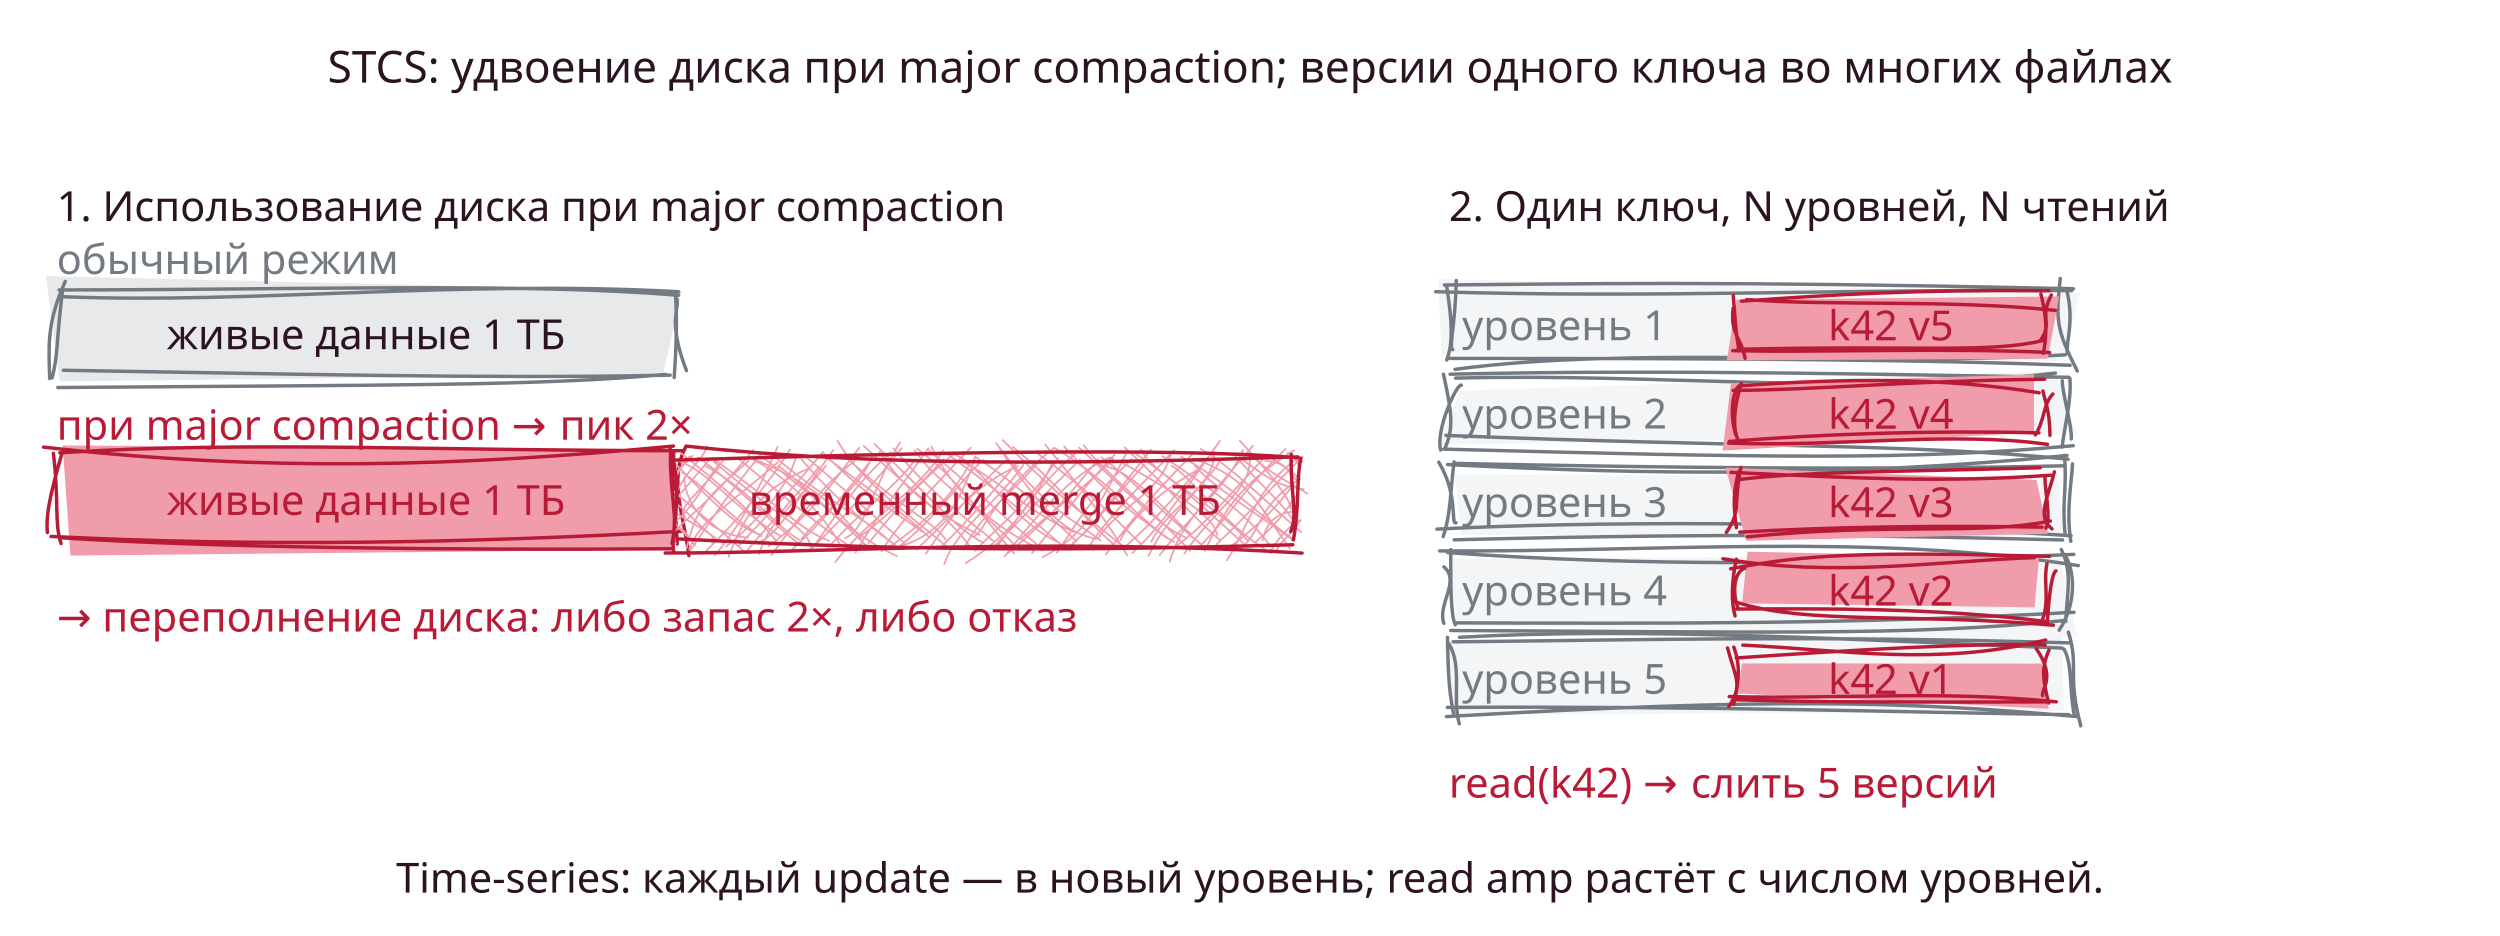
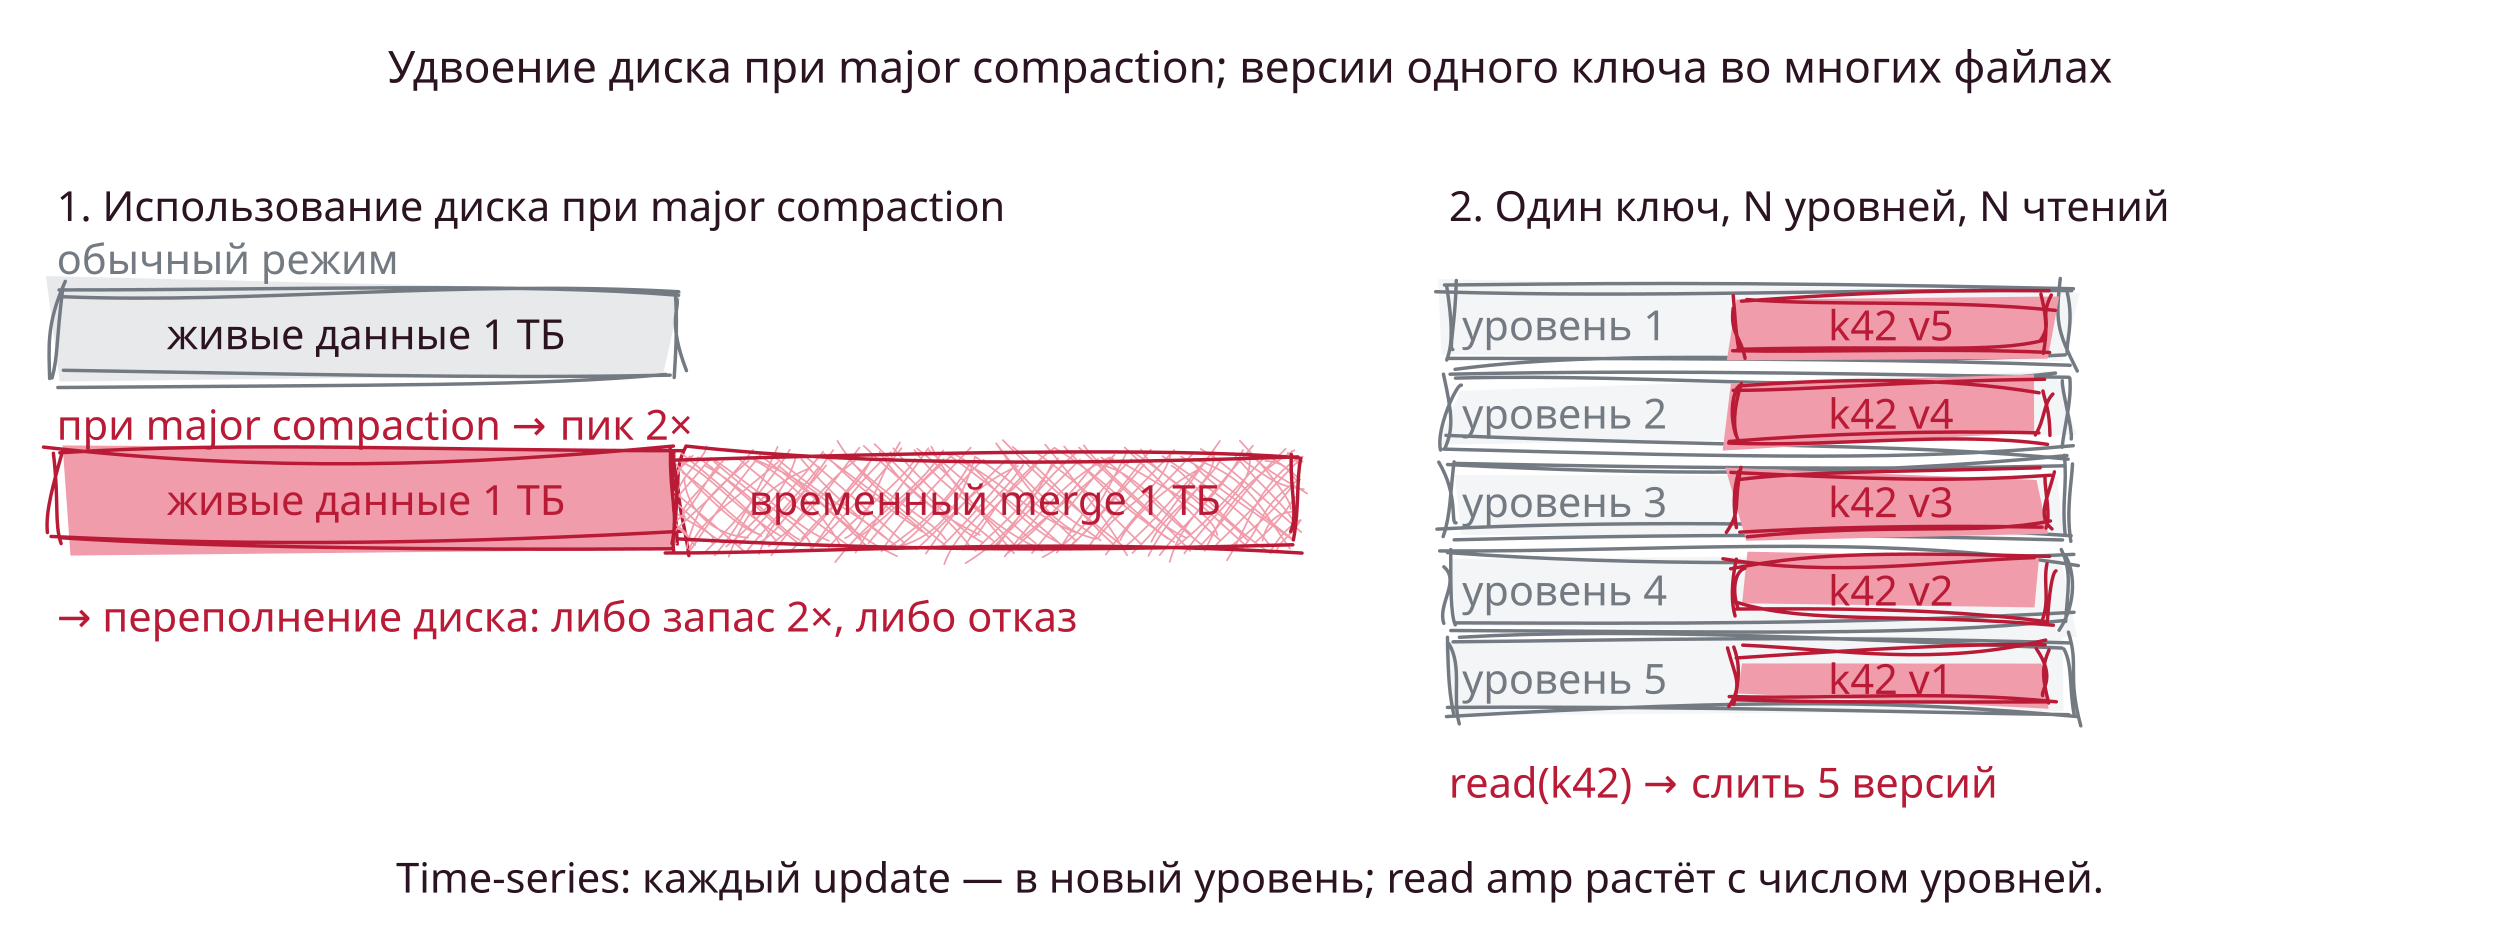
<svg xmlns="http://www.w3.org/2000/svg" version="1.1" viewBox="0 0 722.128 270.213" width="722.128" height="270.213">
  <defs>
    <style>
      @font-face {
        font-family: "Virgil";
        src: url("https://excalidraw.com/Virgil.woff2");
      }
      @font-face {
        font-family: "Cascadia";
        src: url("https://excalidraw.com/Cascadia.woff2");
      }
    </style>
  </defs>
  <rect x="0" y="0" width="722.128" height="270.213" fill="transparent" />
  <g transform="translate(10 10) rotate(0 351.0638 8.93617)">
-     <text x="351.064" y="8.9" dominant-baseline="central" font-family="Cascadia, sans-serif" font-size="12.766px" fill="#2B1321" text-anchor="middle" style="white-space: pre;" direction="ltr">STCS: удвоение диска при major compaction; версии одного ключа во многих файлах</text>
+     <text x="351.064" y="8.9" dominant-baseline="central" font-family="Cascadia, sans-serif" font-size="12.766px" fill="#2B1321" text-anchor="middle" style="white-space: pre;" direction="ltr">Удвоение диска при major compaction; версии одного ключа во многих файлах</text>
  </g>
  <g transform="translate(16.38298 51.48936) rotate(0 165.9574 7.659574)">
    <text x="0" y="7.7" dominant-baseline="central" font-family="Cascadia, sans-serif" font-size="12px" fill="#2B1321" text-anchor="start" style="white-space: pre;" direction="ltr">1. Использование диска при major compaction</text>
  </g>
  <g stroke-linecap="round" transform="translate(16.38298 83.40426) rotate(0 89.3617 12.76596)">
    <path d="M-3.1 -3.67 L180.48 0.76 L175.18 24.63 L0.86 26.81" stroke="none" stroke-width="0" fill="#E8E9EB" />
    <path d="M1.9 2.31 C56.68 4.45, 115.53 -2.63, 179.66 0.86 M0.68 0.34 C66.99 0.38, 134.88 -1.85, 179.6 1.88 M179.14 3.01 C179.88 5.96, 176.37 9.28, 181.9 23.65 M178.7 1.07 C178.92 5.84, 179.39 10.36, 178.36 25.63 M175.93 24.75 C138.3 28.15, 97.27 27.74, 0.32 28.53 M177.19 24.96 C122.22 26.07, 63.02 24.49, 1.92 23.55 M-2.04 25.93 C-2.28 16.66, -3.01 10.08, 2.47 -2.13 M-1.34 25.76 C0.39 19.28, -0.19 15.61, 1.75 -0.19" stroke="#737A82" stroke-width="1" fill="none" />
  </g>
  <g transform="translate(16.38298 83.40426) rotate(0 89.3617 12.76596)">
    <text x="89.362" y="12.8" dominant-baseline="central" font-family="Cascadia, sans-serif" font-size="12px" fill="#2B1321" text-anchor="middle" style="white-space: pre;" direction="ltr">живые данные  1 ТБ</text>
  </g>
  <g transform="translate(16.38298 68.08511) rotate(0 89.3617 6.382979)">
    <text x="0" y="6.4" dominant-baseline="central" font-family="Cascadia, sans-serif" font-size="12px" fill="#737A82" text-anchor="start" style="white-space: pre;" direction="ltr">обычный режим</text>
  </g>
  <g stroke-linecap="round" transform="translate(16.38298 131.2766) rotate(0 89.3617 12.76596)">
    <path d="M1.7 -2.61 L177.03 -1.51 L178.23 27.44 L3.97 29.2" stroke="none" stroke-width="0" fill="#F09CAB" />
    <path d="M-3.82 -2.13 C60.84 5.21, 116.82 3.41, 178.13 -2.43 M0.89 -0.49 C55.42 -3.96, 110.22 -1.03, 180.64 -1.09 M181.58 -1.98 C176.67 7.4, 181.47 18.95, 182.59 29.21 M178.27 -0.52 C177.76 7.78, 178.52 11.21, 179.24 25.86 M180.56 22.18 C117.86 25.6, 59.45 26.67, -1.64 23.68 M177.87 27.23 C111.25 27.7, 44.74 26.86, 1.19 24.06 M-2.69 22.55 C-3.33 16.34, -0.86 8.28, 1.57 -0.61 M1.27 25.74 C-0.76 19.88, 0.73 13.69, -0.96 -0.34" stroke="#B91A36" stroke-width="1" fill="none" />
  </g>
  <g transform="translate(16.38298 131.2766) rotate(0 89.3617 12.76596)">
    <text x="89.362" y="12.8" dominant-baseline="central" font-family="Cascadia, sans-serif" font-size="12px" fill="#B91A36" text-anchor="middle" style="white-space: pre;" direction="ltr">живые данные  1 ТБ</text>
  </g>
  <g stroke-linecap="round" transform="translate(195.1064 131.2766) rotate(0 89.3617 12.76596)">
    <path d="M0 0 C0 0, 0 0, 0 0 M0 0 C0 0, 0 0, 0 0 M0.82 5.42 C-0.11 4.48, 2.37 3.54, 4.99 0.35 M-0.21 6.91 C1.6 4.22, 2.33 1.88, 4.2 0.56 M-1.08 15.23 C1.36 5.08, 8.39 1.75, 9.02 -2.39 M0.27 12.6 C3.99 8.47, 5.9 6.07, 10.18 1.01 M2.79 17.97 C0.39 16.02, 4.95 12.88, 12.66 3.69 M-0.82 20.11 C7.06 13.84, 9.54 4.91, 13.71 1.98 M3.25 27.08 C6.19 13.54, 11.57 10.47, 21.15 1.8 M-0.25 22.2 C5.14 16.65, 11.59 12.03, 22.43 -1.32 M3.96 27.41 C7.41 18.65, 13.38 16.41, 29.59 2.22 M4.31 27.67 C10.24 19.08, 13.64 13.53, 25.02 -0.51 M11.28 29.16 C18.25 21.44, 24.27 9.85, 29.5 -2.21 M8.9 27.83 C18.16 18.92, 27.82 7.31, 33.04 -1.39 M15.36 29.53 C20.38 16.44, 25.47 9.54, 38.62 4 M14.63 26.6 C23.93 19.05, 32.87 9.25, 34.95 0.03 M20.84 27.61 C25.05 22.25, 34.58 12.71, 41.47 3.59 M18.23 26.43 C26.65 17.51, 34.95 8.65, 42.66 -0.8 M24.17 28.73 C27.58 18.43, 32.4 16.93, 43.53 3.17 M23.42 25.7 C28.99 23.5, 31.74 18.22, 45.57 -1.28 M27.71 29.11 C33.91 20.53, 42.77 8.37, 51.82 1.86 M26.89 26.5 C39.99 16.94, 45.9 7.24, 53.14 -1.97 M36.39 24.45 C43.75 15.2, 53.66 9.73, 57.05 -0.08 M32.89 28.2 C43.47 18.79, 49.55 10.19, 56.96 1.13 M39.84 26.6 C45.51 19.16, 51.04 9.38, 62.24 -0.65 M39.32 27.24 C48.74 17.95, 56.57 9.45, 65.31 -1.81 M48.97 24.15 C54.7 22.12, 57.26 8.92, 64.84 -3.47 M44.25 26.77 C54.1 15.64, 65.06 8.19, 69.23 1.31 M46.15 31.08 C57.42 16.61, 69 12.01, 77.36 -1.16 M52.02 28.34 C58.32 17.48, 63.72 11.4, 73.06 -1.82 M53.78 23.38 C61.96 17.44, 75.17 3.97, 77.5 1.3 M55.77 25.59 C62.32 17.69, 69.86 8.27, 80.52 -0.22 M60.48 27.65 C69.78 21.24, 78.4 14.2, 84.75 3.19 M59.52 27.94 C64.27 20.51, 68.92 15.18, 85.29 -1.97 M64.99 26.5 C75.45 23.36, 82.12 15.69, 86.55 0.64 M64.07 27.02 C75.22 18.68, 84.61 4.61, 89.03 1.52 M69.62 27.43 C81.84 16.13, 86.58 8.76, 98.9 3.32 M72.36 28.63 C77.37 21.55, 79.88 16.4, 95.97 1.19 M77.65 31.68 C81.18 21.34, 92.69 14.31, 100.47 3 M76.79 26.66 C83.41 20.28, 91.14 11.59, 98.95 2 M85.29 23.62 C88.55 25.06, 90.18 12.96, 109.26 -1.79 M83.14 27.52 C88.77 16.16, 99.34 9.6, 106.04 0.61 M83.81 31.4 C97.69 22.91, 104.64 11.2, 108.67 2.88 M86.62 27.83 C91.6 22.03, 98.95 17.74, 110.54 1.13 M92.15 27.5 C99.78 17.9, 103.11 10.49, 115.54 -0.34 M92.46 26.13 C98.45 20.01, 102.19 15.96, 116.88 1.45 M95.09 29.45 C103.36 18.82, 114.26 5.58, 125.5 0.86 M95.94 28.55 C108.69 18.34, 117.43 7.27, 122.05 1.3 M99.8 24.37 C109.3 16.06, 121.97 6.29, 126.39 1.27 M102.98 28.49 C111.03 18.82, 120.13 6.73, 126.83 0.08 M106.05 29.68 C116.52 23.93, 120.49 19.09, 130.23 -0.42 M110.17 28.34 C114.4 22.51, 118.55 13.77, 131.79 1.37 M114.77 25.64 C121.29 20.26, 120.77 19.26, 135.38 2.96 M113.36 27.09 C121.48 20.15, 127.98 10.15, 137.3 -1.4 M122.2 24.03 C128.17 15.04, 140.43 10.98, 143.1 -0.27 M119.74 26.15 C125.96 16.66, 136.9 6.65, 144.1 -1.31 M128.52 24.75 C130.2 20.62, 138.79 10.95, 151.72 3.96 M124.33 28.88 C133.76 16.03, 140.22 9.31, 149.39 -0.19 M131.98 28.46 C139.58 21.46, 144.79 13.65, 157.26 -3.91 M130.13 26.43 C137.72 19.97, 146.22 10.07, 155.35 -0.97 M137.48 25.21 C142.05 15.13, 156.12 9.28, 155.53 -0.43 M136.62 29.29 C142.55 17.04, 153.82 7.81, 157.23 2.01 M142.76 31.03 C145.39 21.38, 151.09 15.99, 166.8 -2.52 M139.86 29.09 C147.82 18.63, 159.42 9.4, 163.93 -1.32 M146.99 28.6 C155.92 15.65, 166.54 9.76, 165.88 1.14 M145.01 26.2 C152.07 21.19, 158.81 13.02, 169.99 0.95 M152.87 27.84 C157.45 18.51, 161.68 9.19, 178.77 -1.22 M150.45 27.49 C159.2 19.16, 162.84 11.23, 176.26 -1.64 M159.32 30.56 C165.86 20.13, 167.52 9.51, 180.12 0.85 M156.29 25.97 C164.67 18.14, 174.49 7.03, 181.21 0.59 M163.56 27.06 C169.85 20.97, 167.8 15.87, 179.23 7.73 M160.47 26.5 C168.1 20.53, 172.99 16.27, 178.91 8.08 M169.58 24.91 C170.82 18.99, 174.01 17.02, 178.07 16.55 M167.29 25.54 C173.32 20.42, 176.59 16.2, 178.94 12.24 M173.68 28.35 C173.76 25.52, 176.73 24.81, 180.63 18.94 M171.77 28.08 C173.17 26.18, 175.23 22.01, 180.23 19.02 M0.19 25.7 C0.19 25.7, 0.19 25.7, 0.19 25.7 M0.19 25.7 C0.19 25.7, 0.19 25.7, 0.19 25.7 M5.7 26.13 C3.89 24.98, 3.79 22.52, 0.85 20.96 M5.66 25.06 C2.94 23.75, 0.62 20.86, -0.36 19.38 M10.55 25.49 C12.24 23.08, 8.01 22.14, -2.38 15.31 M13.58 25.49 C7.15 21.55, 6.18 18.88, -0.18 13.79 M20.96 24.02 C12.46 23.55, 3.3 17.25, 2.52 6.81 M19.63 27.82 C14.3 23.12, 8.58 18.16, -0.99 10.33 M24.8 23.22 C19.76 21.81, 13.98 17.61, -1.85 0.69 M24.86 23.6 C15.23 18.01, 10.08 10.35, 1.95 5.16 M30.64 23.72 C15.03 14.37, 9.62 4.14, -0.99 1.24 M29.12 24.95 C22.81 17.44, 15.4 10.67, 1.75 -0.3 M35.78 24.66 C29.16 20.95, 20.63 9.64, 8.72 3.33 M35.18 25.43 C26.44 18.74, 16.85 8, 6.49 0.84 M39.22 27.6 C39.28 21.72, 29.67 18.23, 11.13 2.07 M44.37 24.93 C36.38 21.98, 30.5 15.06, 10.79 1.21 M47.74 26.47 C42.43 16.02, 29.22 4.45, 22.83 1.77 M50.63 26.79 C36.54 16.87, 27.26 8.74, 18.25 1.24 M53.57 24.22 C46.92 16.03, 40.48 8.27, 21.17 0.77 M56.11 27.42 C48.64 19.65, 39.59 11.69, 25.46 1.02 M64.02 29.4 C48.38 22.03, 42.25 12.96, 29.74 3.28 M60.72 24.01 C53.67 17.8, 45.24 14.55, 29.35 1.25 M63.53 26.18 C53.13 18.88, 43.62 9.93, 36.4 1.4 M66.15 25.56 C57.1 17.63, 45.18 6.79, 37.2 0.3 M71.15 22.25 C60.78 14.69, 55.19 12.06, 42.97 -0.24 M73.26 23.86 C66.93 17.71, 57.84 11.48, 42.23 -0.14 M78.59 26.81 C67.38 17.24, 53.84 8.08, 46.8 -3.91 M78.06 24.58 C74.61 19.4, 64.9 15.54, 49.2 0.66 M87.86 23.21 C74.46 16.86, 65.29 9.14, 58.95 -0.78 M85.33 26.92 C78.68 17.71, 69.98 12.37, 54.38 -2.5 M88.93 25.52 C80.78 21.28, 74.04 12.76, 57.52 -3 M92.17 25.25 C83.86 18.19, 75.46 12.97, 62.95 -1.79 M97.8 28.56 C88.42 17.88, 81.61 7.05, 69.82 -1.67 M98.04 26.23 C87.54 14.83, 76.36 9.21, 69.04 -1.26 M105.94 27.77 C90.46 20.18, 79.98 10.31, 73.92 -2.28 M104.12 25.74 C96.26 19.34, 90.16 13.33, 73.24 -1.18 M110.33 25.27 C96.95 18.85, 88.03 2.68, 80.38 -0.09 M111.31 25.97 C99.43 15.56, 88.29 6.92, 78.26 -0.37 M115.18 22.41 C101.33 16.65, 92.52 6.39, 82.27 1.88 M115.83 25.07 C105.32 15.33, 98.37 8.21, 86.87 0.86 M121.48 24.42 C112.71 22.2, 107.73 18.83, 92.64 -3.23 M122.8 24.82 C114.67 18.68, 106.29 15.11, 93.34 -2.32 M129.15 26.37 C115.29 15.62, 105.71 7.37, 94.56 -4.16 M126.24 25.7 C117.48 17.88, 109.53 7.5, 97.42 -2.18 M130.46 29.11 C123.97 18.41, 120.89 14.35, 106.79 -2.86 M134.47 25.88 C126.28 18.05, 120.81 11.42, 103.91 -0.79 M144.06 25.27 C136.26 21.13, 125.42 7.56, 109.42 -1.95 M142.08 24.23 C134.43 18.16, 129.09 16.06, 112.25 -2.32 M148.69 27.86 C135.61 13.99, 122.05 3.41, 117.96 -2.67 M147.56 24.07 C139.96 20.91, 132.59 12.61, 116.57 -2 M148.77 22.85 C142.15 17.52, 131.15 2.49, 120.72 2.99 M152.84 26.76 C141.5 17.85, 132.33 7.21, 123.01 0.86 M156.51 23.24 C155.35 18.01, 147.3 12.71, 128.97 2.33 M157.35 24.8 C151.04 19.5, 144.44 11.72, 129.76 -2.05 M165.34 24.87 C154.51 13.19, 137.91 5.89, 134.49 -1.46 M165.33 26.81 C156.21 18.85, 145.73 8.26, 132.63 -0.4 M171.97 28.54 C157.71 19.67, 148.11 5.62, 143.31 3.27 M171.89 26.57 C166.1 18.6, 159.06 12.78, 140.65 0.47 M178.04 24.51 C168.09 17.02, 154.13 8.88, 149.7 2.66 M178.6 24.73 C166.79 15.74, 157.33 6.76, 146.07 0.61 M177.51 27.19 C169.11 15.93, 166.16 6.74, 149.68 1.27 M180.75 22.44 C170.6 13.63, 160.19 3.21, 151.73 -1.59 M177.75 15.78 C177.7 13.23, 173.27 7.08, 163.02 -3.98 M178.45 19.12 C175.15 13.7, 170.8 10.84, 161.08 -0.3 M181.5 10.05 C174.57 9.1, 172.8 8.13, 162.95 0.88 M182.49 11.3 C177.78 8.11, 170.56 5.16, 165.76 -0.58 M179.63 7.71 C176.83 4.89, 176.59 2.27, 170.39 1.85 M180.48 7.29 C178.16 5.2, 175.74 3, 171.22 0.56 M180.01 2.94 C178.82 0.8, 177.5 -0.38, 177.96 -0.96 M181.13 2.06 C180.1 1.89, 178.82 0.95, 176.85 -0.47" stroke="#F09CAB" stroke-width="0.5" fill="none" />
    <path d="M3.04 -2.42 C58.29 3.62, 120.35 2.67, 179.79 0.7 M-0.29 1.63 C70.2 -0.48, 141.44 -2.11, 180 0.93 M177.87 0.02 C177.54 11.03, 179.87 17.4, 177.71 22.26 M180.65 1.09 C179.32 6.78, 180.26 15.19, 178.49 24.68 M180.98 28.48 C106.89 23.9, 39.58 28.62, -2.95 28.45 M178.32 26.08 C127.77 27.44, 77.55 28.43, 0.7 24.39 M-0.46 28.3 C-1.71 21.46, 2.91 12.42, -1.69 -2.25 M-0.98 25.72 C0.8 17.24, -1.66 11.67, -1.43 -0.43" stroke="#B91A36" stroke-width="1" fill="none" />
  </g>
  <g transform="translate(195.1064 131.2766) rotate(0 89.3617 12.76596)">
    <text x="89.362" y="12.8" dominant-baseline="central" font-family="Cascadia, sans-serif" font-size="12px" fill="#B91A36" text-anchor="middle" style="white-space: pre;" direction="ltr">временный merge  1 ТБ</text>
  </g>
  <g transform="translate(16.38298 115.9574) rotate(0 178.7234 6.382979)">
    <text x="0" y="6.4" dominant-baseline="central" font-family="Cascadia, sans-serif" font-size="12px" fill="#B91A36" text-anchor="start" style="white-space: pre;" direction="ltr">при major compaction → пик 2×</text>
  </g>
  <g transform="translate(16.38298 169.5745) rotate(0 178.7234 7.021277)">
    <text x="0" y="7.0" dominant-baseline="central" font-family="Cascadia, sans-serif" font-size="12px" fill="#B91A36" text-anchor="start" style="white-space: pre;" direction="ltr">→ переполнение диска: либо запас 2×, либо отказ</text>
  </g>
  <g transform="translate(418.5106 51.48936) rotate(0 140.4255 7.659574)">
    <text x="0" y="7.7" dominant-baseline="central" font-family="Cascadia, sans-serif" font-size="12px" fill="#2B1321" text-anchor="start" style="white-space: pre;" direction="ltr">2. Один ключ, N уровней, N чтений</text>
  </g>
  <g stroke-linecap="round" transform="translate(418.5106 83.40426) rotate(0 89.3617 10.21277)">
    <path d="M-3.11 -2.81 L182.3 1.2 L177.33 20.89 L-2.12 19" stroke="none" stroke-width="0" fill="#F4F5F6" />
    <path d="M-3.81 0.86 C59.9 2.79, 117.16 -0.03, 179.91 0.55 M-1.27 -1.08 C37.66 -1.34, 72.51 -2.36, 180.39 -0.01 M176.6 -2.97 C175.27 9.2, 175.42 11.72, 181.52 23.77 M178.61 1.1 C180.68 9.75, 178.09 16.08, 178.63 18.62 M178.04 19.1 C119.24 22.55, 53.37 16.4, 1.78 23.28 M179.45 22.1 C137.32 20.56, 92.08 20.11, -0.52 20.12 M1.13 17.56 C-0.12 17.6, 1.85 10.54, 2.14 -2.38 M-0.62 20.58 C1.28 15.61, 0.94 9.66, -0.62 -0.67" stroke="#737A82" stroke-width="1" fill="none" />
  </g>
  <g transform="translate(422.3404 83.40426) rotate(0 35.10638 10.21277)">
    <text x="0" y="10.2" dominant-baseline="central" font-family="Cascadia, sans-serif" font-size="12px" fill="#737A82" text-anchor="start" style="white-space: pre;" direction="ltr">уровень 1</text>
  </g>
  <g stroke-linecap="round" transform="translate(501.4894 85.95745) rotate(0 44.68085 7.659574)">
    <path d="M0.09 0.57 L93.31 -0.32 L90 17.65 L-2.71 18.15" stroke="none" stroke-width="0" fill="#F09CAB" />
    <path d="M3.04 0.57 C27.73 2.48, 61.44 0.51, 92.2 3.69 M1.54 1.04 C26.57 -0.78, 52 -2.36, 90.38 -1.99 M91.03 -0.74 C87.37 6.35, 91.73 6.96, 87.77 12.55 M88.03 -0.99 C89.05 3.2, 90.27 8.36, 88.72 16.09 M89.1 12.29 C73.43 16.2, 53.15 13.7, 0.47 14.94 M90.54 15.85 C59.59 14.49, 25.75 15.88, -1.01 15.35 M2.58 17.53 C1.23 10.82, -1.75 10.66, -0.86 3.04 M0.86 15.43 C-0.23 9.94, -0.46 3.13, -0.84 -0.59" stroke="#B91A36" stroke-width="1" fill="none" />
  </g>
  <g transform="translate(501.4894 85.95745) rotate(0 44.68085 7.659574)">
    <text x="44.681" y="7.7" dominant-baseline="central" font-family="Cascadia, sans-serif" font-size="12px" fill="#B91A36" text-anchor="middle" style="white-space: pre;" direction="ltr">k42 v5</text>
  </g>
  <g stroke-linecap="round" transform="translate(418.5106 108.9362) rotate(0 89.3617 10.21277)">
    <path d="M3.29 3.94 L175.03 -1.83 L181.39 16.63 L-3.31 19.52" stroke="none" stroke-width="0" fill="#F4F5F6" />
    <path d="M1.9 0.28 C62.79 -1.25, 116.21 5.64, 175.22 -1.17 M0.35 -0.85 C67.22 -2.36, 134.95 -0.5, 179.1 0.04 M177.19 1.04 C176.98 3.66, 180.2 15.01, 179.77 17.86 M179.37 0.31 C179.95 6.91, 177.73 14.36, 177.14 20.25 M178.88 23.69 C133.06 19.15, 85.11 20.31, -0.84 16.82 M180.36 19.8 C134.61 24.05, 90.2 23.27, -1.5 20.79 M-2.4 21.06 C-3.87 15.22, 2.38 1.56, 3.61 2.33 M-1.14 20.55 C1.31 14.98, 1.06 10.93, -1.57 -0.86" stroke="#737A82" stroke-width="1" fill="none" />
  </g>
  <g transform="translate(422.3404 108.9362) rotate(0 35.10638 10.21277)">
    <text x="0" y="10.2" dominant-baseline="central" font-family="Cascadia, sans-serif" font-size="12px" fill="#737A82" text-anchor="start" style="white-space: pre;" direction="ltr">уровень 2</text>
  </g>
  <g stroke-linecap="round" transform="translate(501.4894 111.4894) rotate(0 44.68085 7.659574)">
    <path d="M-1.52 -0.69 L86.04 -3.34 L86.06 13.4 L-3.9 18.67" stroke="none" stroke-width="0" fill="#F09CAB" />
    <path d="M0.76 -0.01 C30.61 -2.24, 60.49 -2.5, 87.51 1.97 M-0.84 1.27 C23 1.22, 48.17 -1.48, 89.1 -1.94 M91.48 2.33 C88.68 5.19, 89.25 9.53, 86.43 14.15 M88.62 1.47 C89.11 4.1, 90.62 7.07, 90.64 14.28 M89.94 16.87 C62.71 12.95, 27.81 17.76, -2.15 16.49 M87.45 13.55 C57.53 12.77, 25.18 13.82, -1.99 16.02 M-0.13 14.08 C-1.65 9.03, -1.35 3.85, 0.27 0.52 M0.46 15.4 C-0.83 12.49, -0.98 7.1, 1.5 -0.73" stroke="#B91A36" stroke-width="1" fill="none" />
  </g>
  <g transform="translate(501.4894 111.4894) rotate(0 44.68085 7.659574)">
    <text x="44.681" y="7.7" dominant-baseline="central" font-family="Cascadia, sans-serif" font-size="12px" fill="#B91A36" text-anchor="middle" style="white-space: pre;" direction="ltr">k42 v4</text>
  </g>
  <g stroke-linecap="round" transform="translate(418.5106 134.4681) rotate(0 89.3617 10.21277)">
    <path d="M1.68 2.69 L175.76 3.15 L177.45 20.38 L3.5 20.04" stroke="none" stroke-width="0" fill="#F4F5F6" />
    <path d="M-0.38 -0.29 C57.68 2.72, 115.26 3.31, 178.52 -2.89 M1.97 -0.61 C61.03 0.61, 121.9 1.36, 177.82 0.08 M177.78 -2.95 C178.68 6.12, 176.97 10.31, 178.02 19.95 M180.13 -0.47 C180.03 4.06, 178.19 12.63, 179.65 21.89 M179.73 20.27 C111.14 15.76, 37.35 16.22, -3.46 18.37 M177.26 21.5 C131.9 20.39, 88.33 19.27, 1.53 21.46 M2.07 16.55 C0.38 16.92, 2.91 8.75, -2.92 -0.97 M-1.65 20.52 C0.52 14.27, 0.37 8.02, 1.49 -1.05" stroke="#737A82" stroke-width="1" fill="none" />
  </g>
  <g transform="translate(422.3404 134.4681) rotate(0 35.10638 10.21277)">
    <text x="0" y="10.2" dominant-baseline="central" font-family="Cascadia, sans-serif" font-size="12px" fill="#737A82" text-anchor="start" style="white-space: pre;" direction="ltr">уровень 3</text>
  </g>
  <g stroke-linecap="round" transform="translate(501.4894 137.0213) rotate(0 44.68085 7.659574)">
    <path d="M-3.12 -1.94 L86.76 1.64 L90.11 17.15 L2.91 19.19" stroke="none" stroke-width="0" fill="#F09CAB" />
    <path d="M-1.52 -0.58 C33.5 1.05, 59.53 2.5, 90.81 0.24 M0.79 1.5 C19.42 -0.79, 40.34 -0.6, 87.81 -1.9 M91.93 -0.72 C89.98 7.1, 86.78 12.09, 91.22 15.75 M89.2 0.87 C89.17 5.01, 90.97 11.92, 89.5 15.53 M90.79 13.46 C69.86 17.71, 46.21 13.82, 3.23 18.03 M88.35 15.25 C55.47 14.63, 24.61 15.33, 1.04 16.69 M-2.83 16.76 C1.61 10.3, -0.94 9.29, 1.39 -2.01 M0.07 15.38 C-0.82 8.92, -0.89 4.95, 0.78 -0.88" stroke="#B91A36" stroke-width="1" fill="none" />
  </g>
  <g transform="translate(501.4894 137.0213) rotate(0 44.68085 7.659574)">
    <text x="44.681" y="7.7" dominant-baseline="central" font-family="Cascadia, sans-serif" font-size="12px" fill="#B91A36" text-anchor="middle" style="white-space: pre;" direction="ltr">k42 v3</text>
  </g>
  <g stroke-linecap="round" transform="translate(418.5106 160) rotate(0 89.3617 10.21277)">
    <path d="M0.08 1.43 L176.49 0.13 L181.51 24.12 L2.31 20.56" stroke="none" stroke-width="0" fill="#F4F5F6" />
    <path d="M-2.66 -0.87 C60.57 -0.47, 122.31 -6.17, 181.82 3.38 M-0.4 -0.38 C54.85 3.58, 112.85 3.21, 180.53 0.13 M178.37 1.06 C180.39 4.66, 181.74 13.78, 176.27 22.04 M176.89 -1.26 C180.11 5.22, 178.65 10.91, 178.16 19.52 M180.57 16.86 C116.96 20.36, 61.09 20.12, 1.93 19.91 M178.17 19.2 C133.18 23.89, 86.46 22.42, 0.55 22.13 M-1.46 20.05 C-3.37 14.53, 3.44 7.77, -1.45 3.73 M1.84 20.49 C0.55 17.64, 0.5 9.28, 0.54 -1.25" stroke="#737A82" stroke-width="1" fill="none" />
  </g>
  <g transform="translate(422.3404 160) rotate(0 35.10638 10.21277)">
    <text x="0" y="10.2" dominant-baseline="central" font-family="Cascadia, sans-serif" font-size="12px" fill="#737A82" text-anchor="start" style="white-space: pre;" direction="ltr">уровень 4</text>
  </g>
  <g stroke-linecap="round" transform="translate(501.4894 162.5532) rotate(0 44.68085 7.659574)">
    <path d="M3.27 -3.2 L87.49 -1.39 L86.17 12.89 L1.72 11.71" stroke="none" stroke-width="0" fill="#F09CAB" />
    <path d="M-3.81 -1.16 C28.39 4.34, 58.58 -0.51, 86.11 -1.48 M-1.59 1.74 C19.84 -2.37, 36.5 -3.29, 90.53 -1.85 M92.38 2.35 C91.29 2.87, 90.43 8.53, 89.87 17.35 M89.78 0.26 C88.62 5.91, 90.71 10.63, 88.36 16.79 M91.63 18.04 C51.15 14.47, 20.86 17.88, 0.62 11.57 M89.26 16.95 C57.41 12.91, 24.04 13.27, 0.06 13.36 M0.6 13.31 C-1.26 8.5, -0.53 2.47, 2.52 1.6 M-0.32 15.36 C-1.41 11.48, -1.42 5.85, 0.05 -1.03" stroke="#B91A36" stroke-width="1" fill="none" />
  </g>
  <g transform="translate(501.4894 162.5532) rotate(0 44.68085 7.659574)">
    <text x="44.681" y="7.7" dominant-baseline="central" font-family="Cascadia, sans-serif" font-size="12px" fill="#B91A36" text-anchor="middle" style="white-space: pre;" direction="ltr">k42 v2</text>
  </g>
  <g stroke-linecap="round" transform="translate(418.5106 185.5319) rotate(0 89.3617 10.21277)">
    <path d="M-1.53 0.18 L177.22 -2.9 L177.57 19.87 L1.12 21.08" stroke="none" stroke-width="0" fill="#F4F5F6" />
    <path d="M3.05 -1.45 C55.46 -4.5, 121.36 -0.49, 177.12 1.66 M1.22 -0.14 C52.66 -0.6, 103.8 -2.08, 179.25 0.17 M178.95 -2.93 C182.1 7.12, 178.51 9.07, 182.52 24.13 M177.66 1.95 C180.2 6.47, 179.12 13.36, 180.67 21.16 M181.42 21.44 C130.79 16.97, 92.82 16.03, -0.69 21.45 M179.07 20.9 C130.47 20.23, 80.58 18.42, -0.43 18.8 M3.01 23.55 C0.88 16.24, 3.98 6.96, 0.02 0.43 M1.33 20.47 C-0.24 12.93, -0.2 6.38, -0.41 -1.44" stroke="#737A82" stroke-width="1" fill="none" />
  </g>
  <g transform="translate(422.3404 185.5319) rotate(0 35.10638 10.21277)">
    <text x="0" y="10.2" dominant-baseline="central" font-family="Cascadia, sans-serif" font-size="12px" fill="#737A82" text-anchor="start" style="white-space: pre;" direction="ltr">уровень 5</text>
  </g>
  <g stroke-linecap="round" transform="translate(501.4894 188.0851) rotate(0 44.68085 7.659574)">
    <path d="M1.67 3.55 L88.22 3.59 L90.23 16.64 L0.52 12.23" stroke="none" stroke-width="0" fill="#F09CAB" />
    <path d="M1.91 -1.74 C31.28 -0.37, 57.62 4.49, 89.41 -3.2 M0.03 1.97 C34.14 -0.37, 68.41 -2.41, 89.24 -1.81 M86.7 -0.71 C92.6 7.84, 87.96 11.09, 88.53 12.83 M90.37 -0.34 C88.68 3.75, 87.99 6.28, 90.28 14.98 M92.48 14.63 C58.3 11.23, 31.26 13.94, -2 13.12 M90.17 14.65 C55.35 14.77, 23.47 14.78, -0.92 14.03 M-2.11 15.99 C1.99 9.77, -0.13 7.91, -2.49 -0.93 M-0.71 15.34 C1.05 7.9, 1.12 3.7, -0.68 -1.17" stroke="#B91A36" stroke-width="1" fill="none" />
  </g>
  <g transform="translate(501.4894 188.0851) rotate(0 44.68085 7.659574)">
    <text x="44.681" y="7.7" dominant-baseline="central" font-family="Cascadia, sans-serif" font-size="12px" fill="#B91A36" text-anchor="middle" style="white-space: pre;" direction="ltr">k42 v1</text>
  </g>
  <g transform="translate(418.5106 218.7234) rotate(0 89.3617 7.021277)">
    <text x="0" y="7.0" dominant-baseline="central" font-family="Cascadia, sans-serif" font-size="12px" fill="#B91A36" text-anchor="start" style="white-space: pre;" direction="ltr">read(k42) → слить 5 версий</text>
  </g>
  <g transform="translate(10 246.1702) rotate(0 351.0638 7.021277)">
    <text x="351.064" y="7.0" dominant-baseline="central" font-family="Cascadia, sans-serif" font-size="12px" fill="#2B1321" text-anchor="middle" style="white-space: pre;" direction="ltr">Time-series: каждый update — в новый уровень; read amp растёт с числом уровней.</text>
  </g>
</svg>
